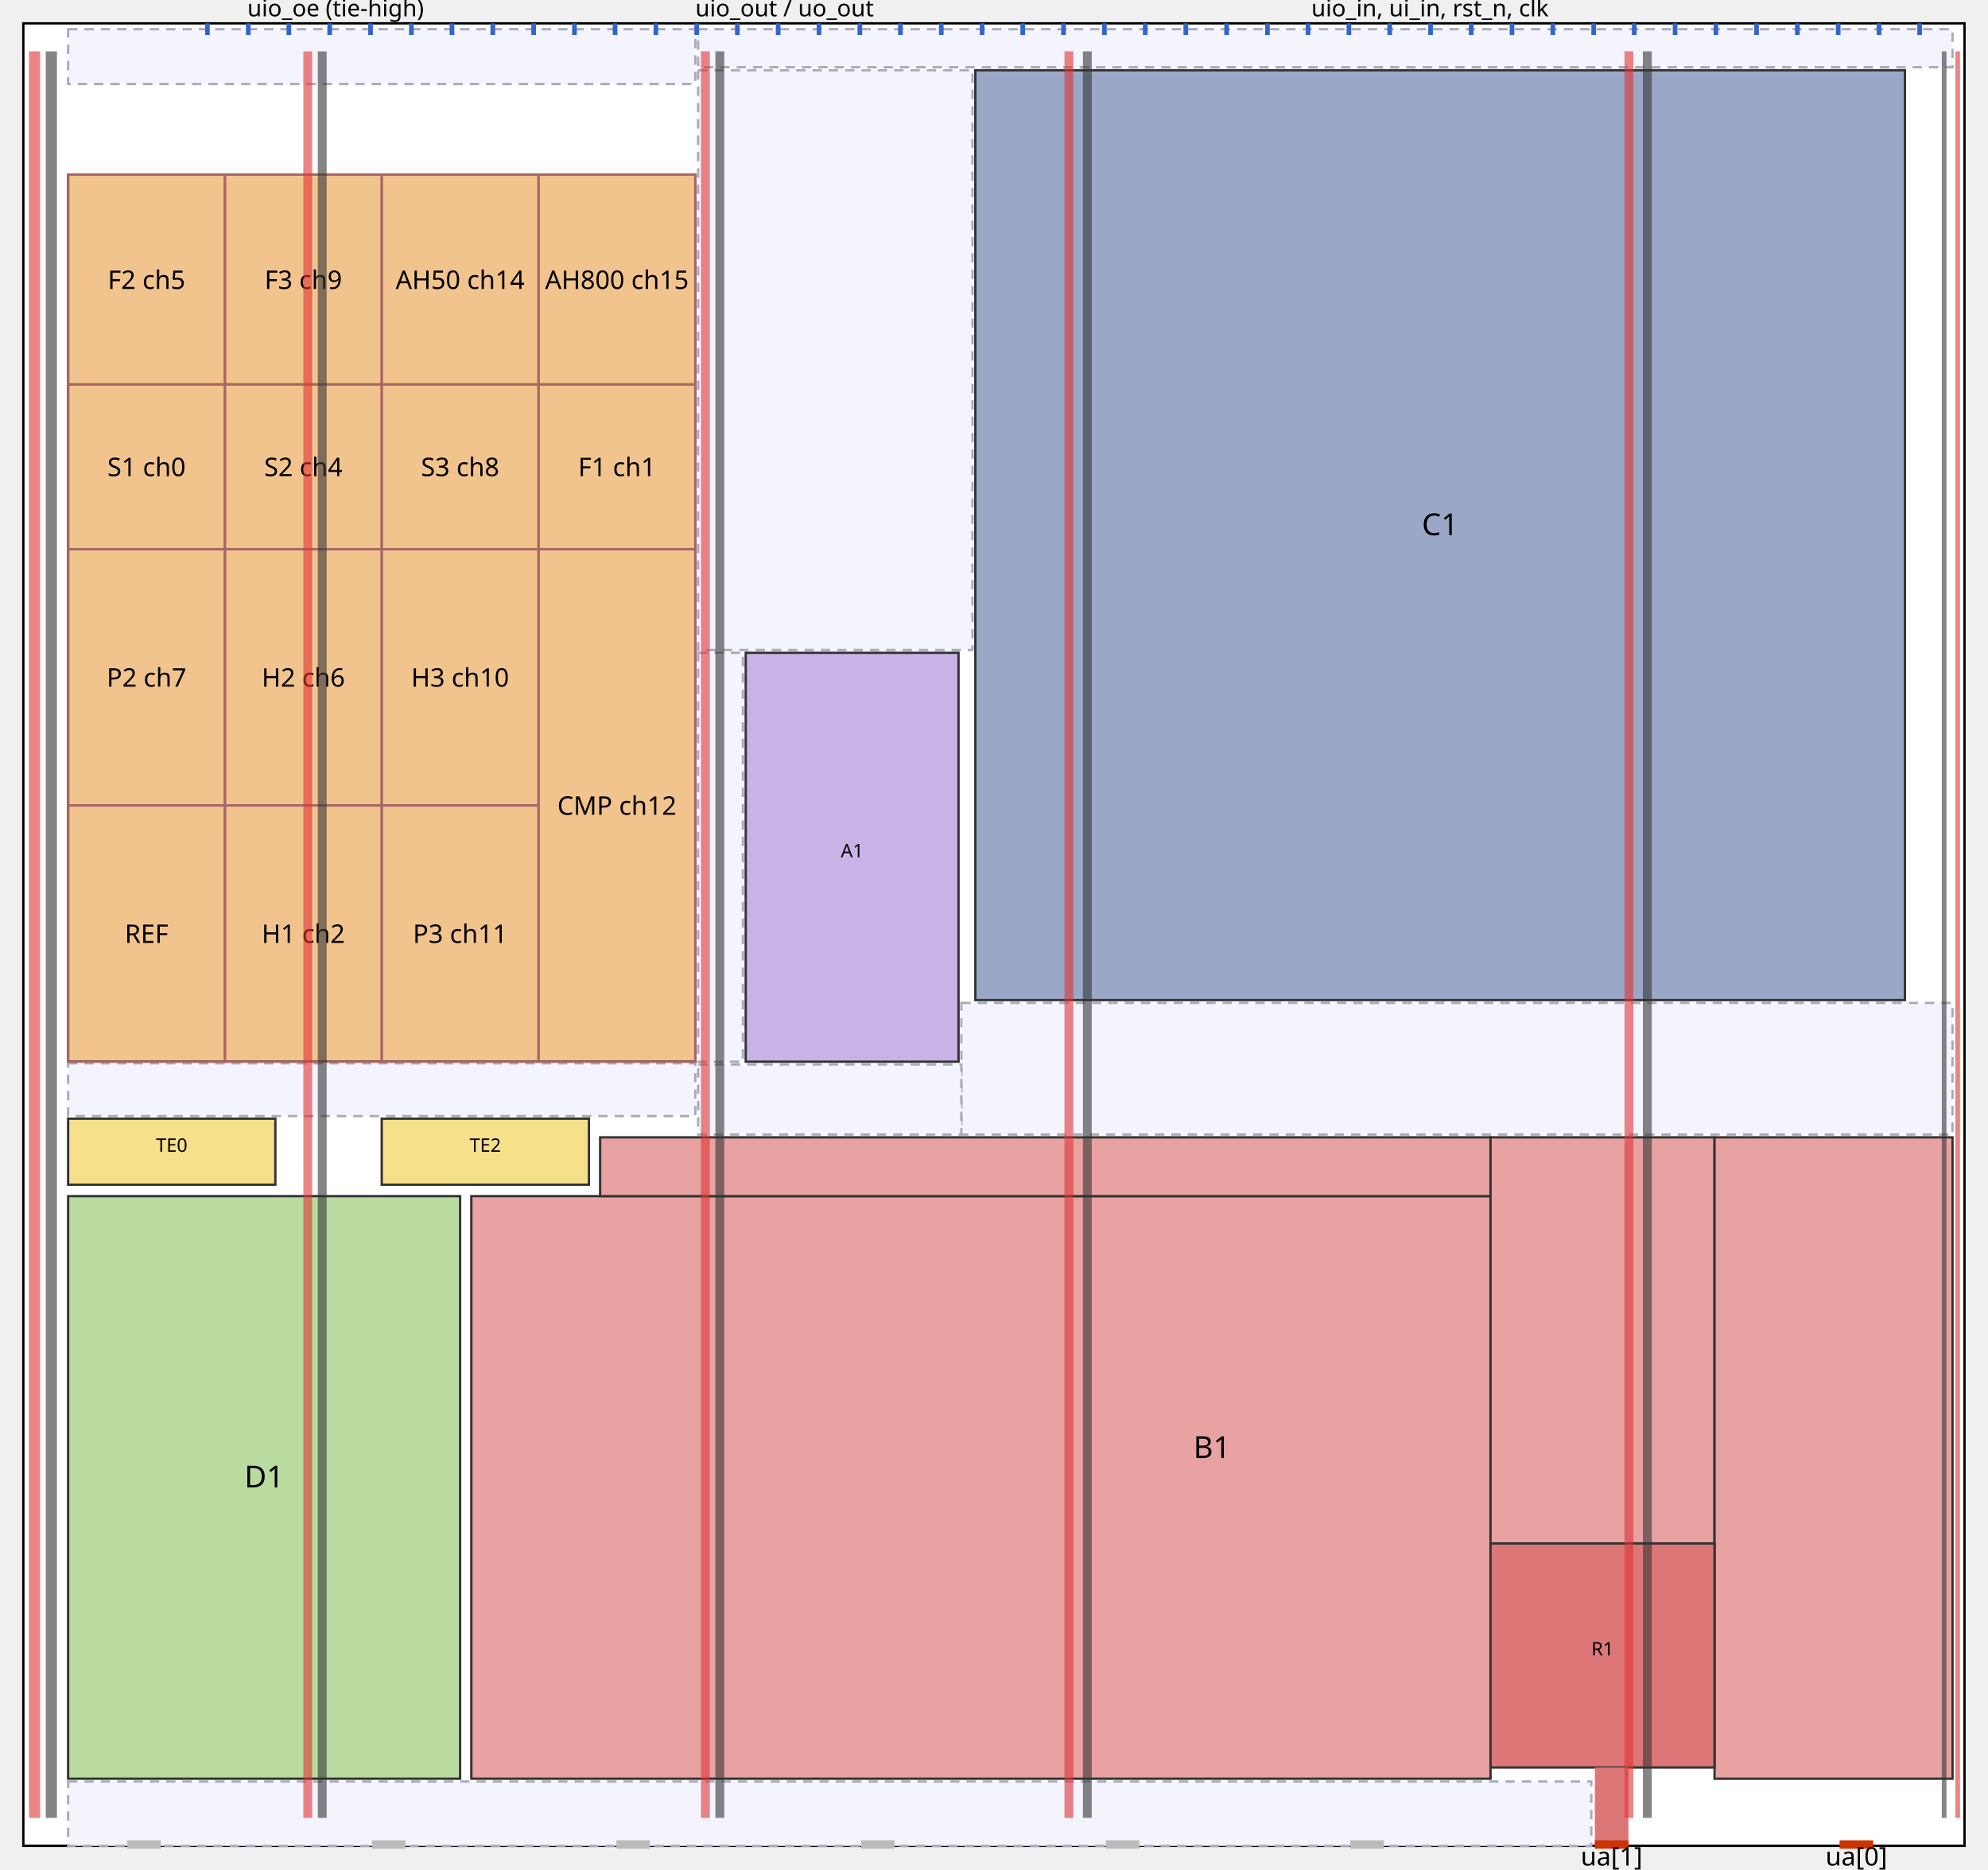
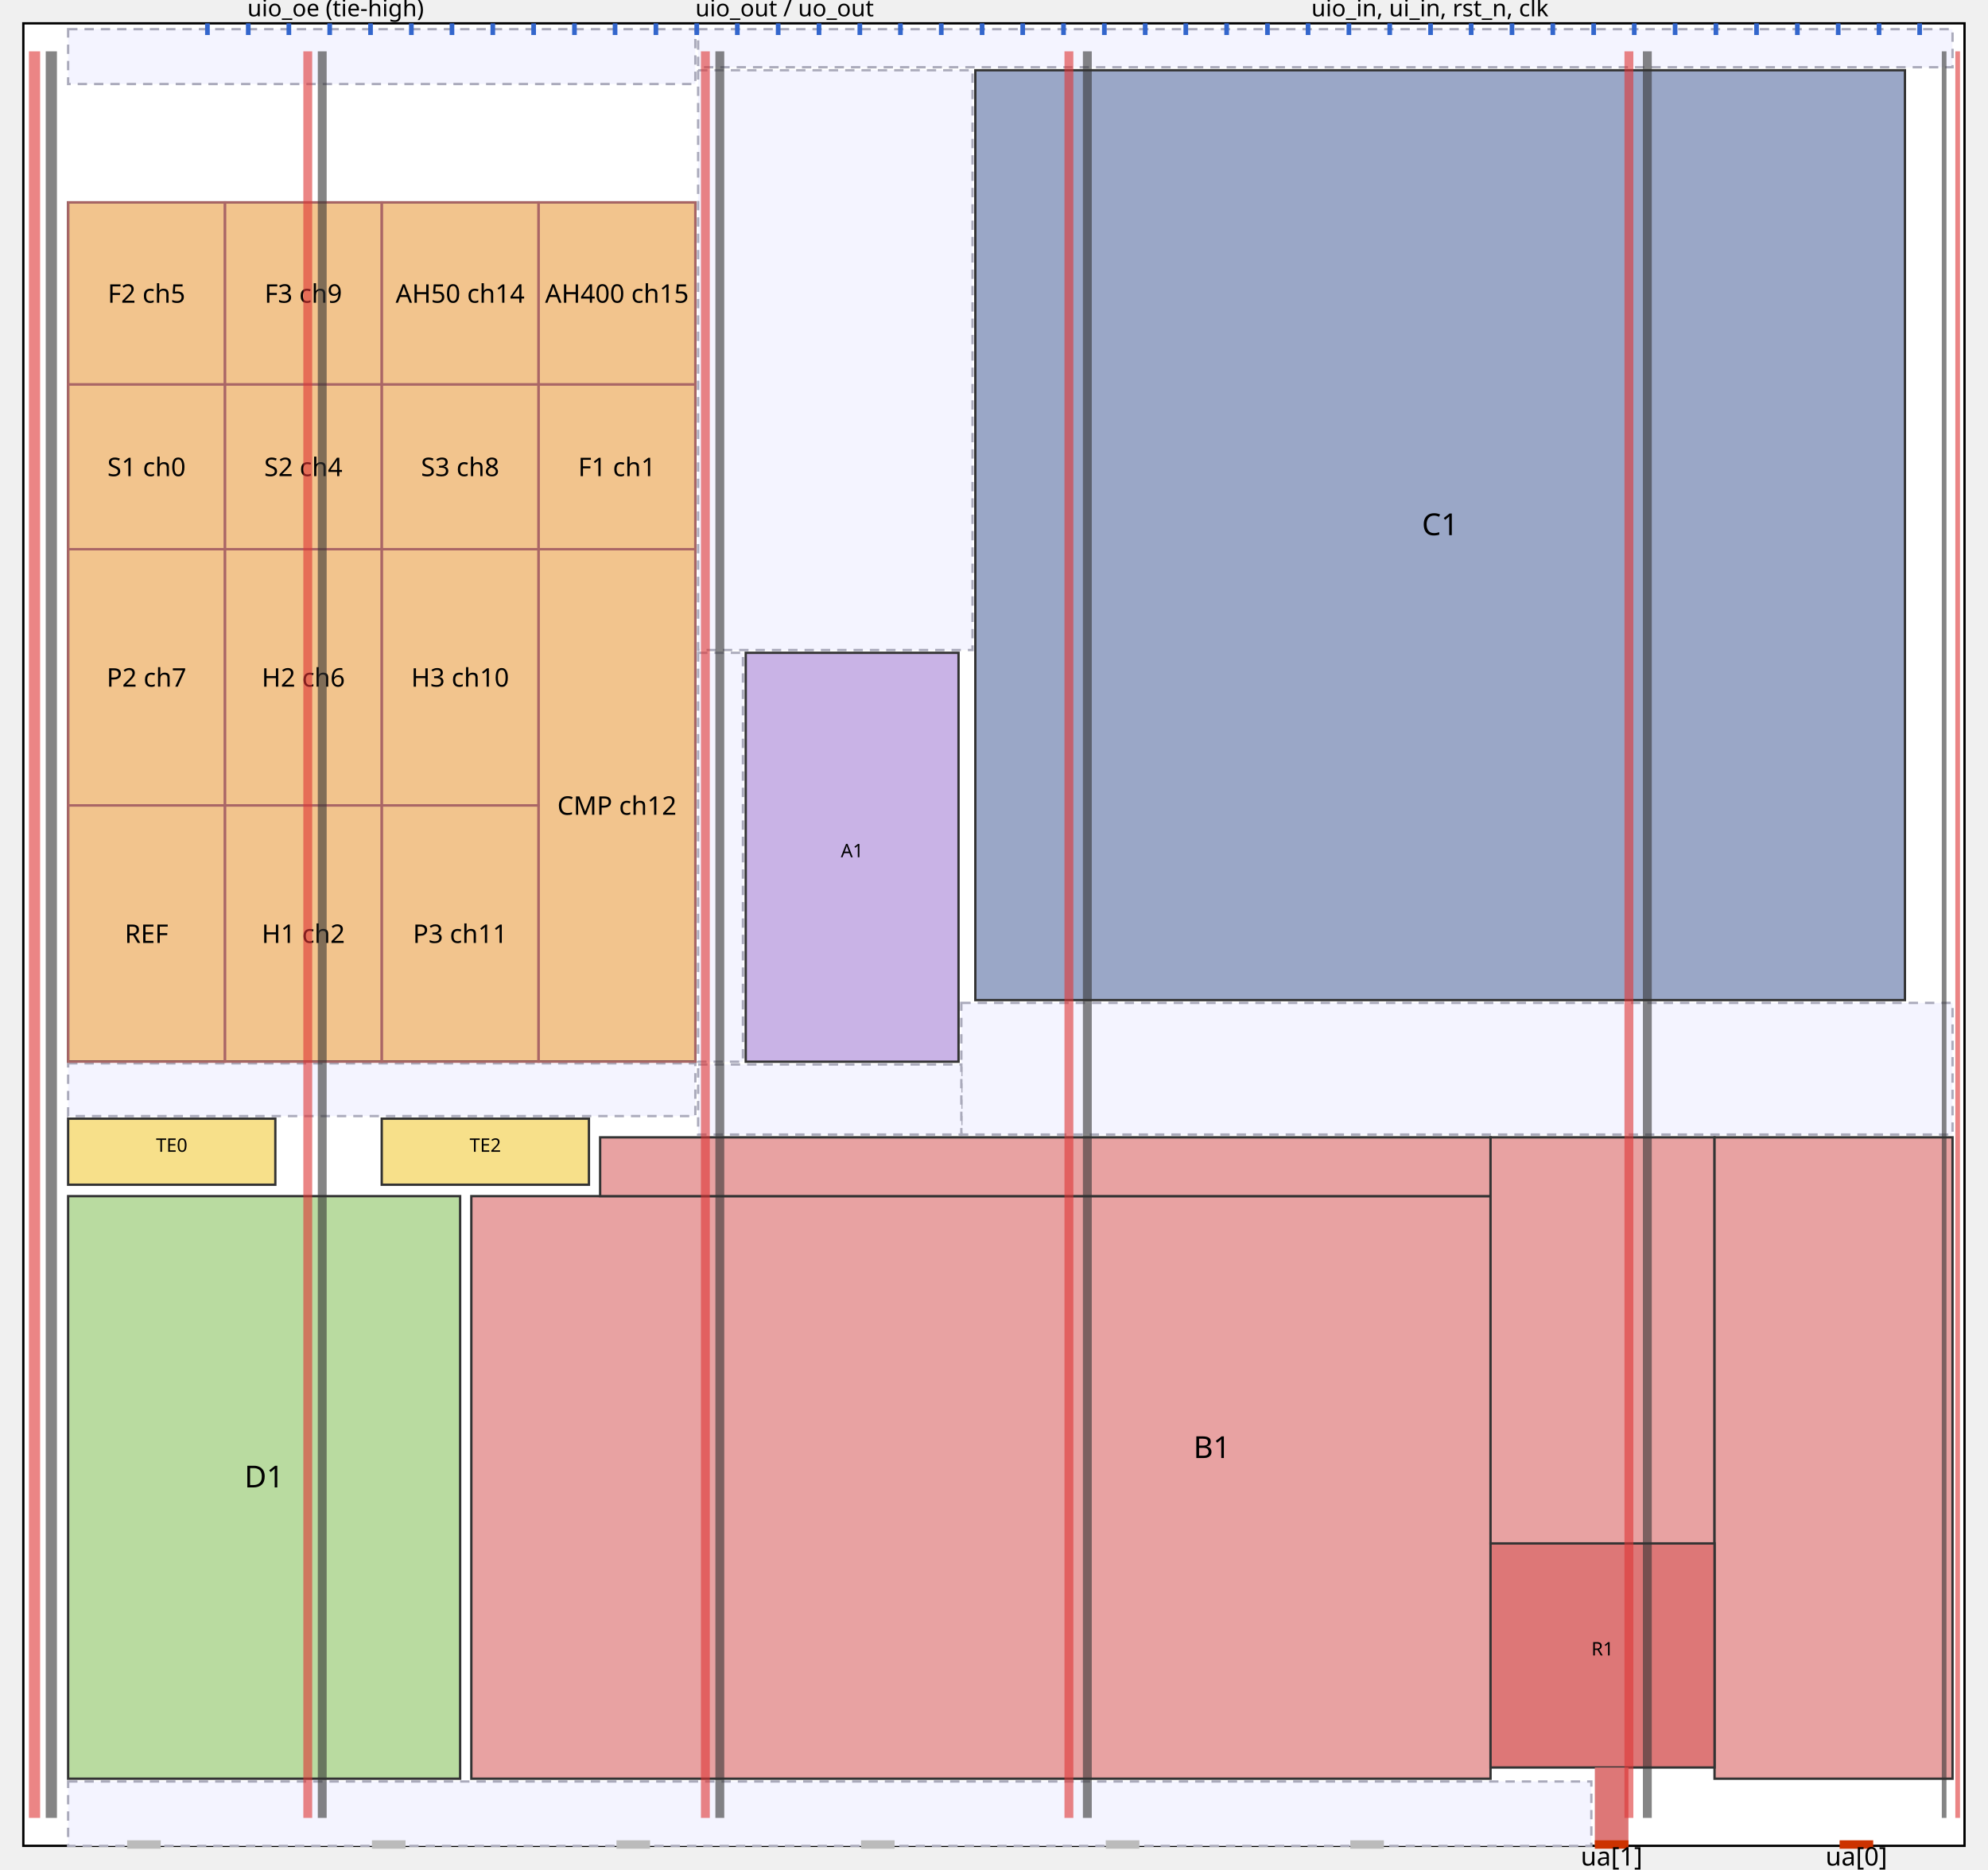
<svg xmlns="http://www.w3.org/2000/svg" width="852" height="801" viewBox="-10 -10 852 801" font-family="sans-serif">
  <rect x="0" y="0" width="831.936" height="780.864" fill="white" stroke="black" />
  <rect x="19.2" y="753.3" width="652.8" height="27.6" fill="#f4f4ff" stroke="#aab" stroke-dasharray="4 3" />
  <rect x="19.2" y="445.6" width="268.8" height="22.6" fill="#f4f4ff" stroke="#aab" stroke-dasharray="4 3" />
  <rect x="402.0" y="419.7" width="424.8" height="56.4" fill="#f4f4ff" stroke="#aab" stroke-dasharray="4 3" />
  <rect x="289.2" y="446.1" width="112.8" height="30.0" fill="#f4f4ff" stroke="#aab" stroke-dasharray="4 3" />
  <rect x="289.2" y="269.7" width="19.2" height="175.2" fill="#f4f4ff" stroke="#aab" stroke-dasharray="4 3" />
  <rect x="289.2" y="20.1" width="117.6" height="248.4" fill="#f4f4ff" stroke="#aab" stroke-dasharray="4 3" />
  <rect x="19.2" y="2.5" width="268.8" height="23.5" fill="#f4f4ff" stroke="#aab" stroke-dasharray="4 3" />
  <rect x="289.2" y="2.5" width="537.6" height="16.3" fill="#f4f4ff" stroke="#aab" stroke-dasharray="4 3" />
  <rect x="408.0" y="20.1" width="398.4" height="398.4" fill="#9aa7c7" stroke="#333" />
  <text x="607.2" y="219.3" font-size="13" text-anchor="middle">C1</text>
-   <rect x="19.2" y="64.8" width="268.8" height="380.0" fill="#f2c48d" stroke="#333" />
+   <rect x="19.2" y="76.7" width="268.8" height="368.1" fill="#f2c48d" stroke="#333" />
  <rect x="19.2" y="502.5" width="168.0" height="249.6" fill="#b9dba0" stroke="#333" />
  <text x="103.2" y="627.3" font-size="13" text-anchor="middle">D1</text>
  <rect x="192.0" y="502.5" width="436.8" height="249.6" fill="#e8a2a2" stroke="#333" />
  <rect x="247.2" y="477.3" width="381.6" height="25.2" fill="#e8a2a2" stroke="#333" />
  <rect x="628.8" y="477.3" width="96.0" height="174.0" fill="#e8a2a2" stroke="#333" />
  <rect x="724.8" y="477.3" width="102.0" height="274.8" fill="#e8a2a2" stroke="#333" />
  <text x="509.4" y="614.7" font-size="13" text-anchor="middle">B1</text>
  <rect x="628.8" y="651.3" width="96.0" height="96.0" fill="#d77" stroke="#333" />
  <text x="676.8" y="699.3" font-size="8" text-anchor="middle">R1</text>
  <rect x="309.6" y="269.7" width="91.2" height="175.2" fill="#c9b3e6" stroke="#333" />
  <text x="355.2" y="357.3" font-size="8" text-anchor="middle">A1</text>
  <rect x="19.2" y="469.3" width="88.8" height="28.3" fill="#f7e08a" stroke="#333" />
  <text x="63.6" y="483.5" font-size="8" text-anchor="middle">TE0</text>
  <rect x="153.6" y="469.3" width="88.8" height="28.3" fill="#f7e08a" stroke="#333" />
  <text x="198.0" y="483.5" font-size="8" text-anchor="middle">TE2</text>
  <rect x="673.5" y="747.3" width="14.4" height="33.6" fill="#d77" />
-   <rect x="19.2" y="64.8" width="67.2" height="89.9" fill="none" stroke="#a66" />
-   <text x="52.8" y="113.8" font-size="11" text-anchor="middle">F2 ch5</text>
-   <rect x="86.4" y="64.8" width="67.2" height="89.9" fill="none" stroke="#a66" />
-   <text x="120.0" y="113.8" font-size="11" text-anchor="middle">F3 ch9</text>
-   <rect x="153.6" y="64.8" width="67.2" height="89.9" fill="none" stroke="#a66" />
-   <text x="187.2" y="113.8" font-size="11" text-anchor="middle">AH50 ch14</text>
-   <rect x="220.8" y="64.8" width="67.2" height="89.9" fill="none" stroke="#a66" />
-   <text x="254.4" y="113.8" font-size="11" text-anchor="middle">AH800 ch15</text>
+   <rect x="19.2" y="76.7" width="67.2" height="78.0" fill="none" stroke="#a66" />
+   <text x="52.8" y="119.7" font-size="11" text-anchor="middle">F2 ch5</text>
+   <rect x="86.4" y="76.7" width="67.2" height="78.0" fill="none" stroke="#a66" />
+   <text x="120.0" y="119.7" font-size="11" text-anchor="middle">F3 ch9</text>
+   <rect x="153.6" y="76.7" width="67.2" height="78.0" fill="none" stroke="#a66" />
+   <text x="187.2" y="119.7" font-size="11" text-anchor="middle">AH50 ch14</text>
+   <rect x="220.8" y="76.7" width="67.2" height="78.0" fill="none" stroke="#a66" />
+   <text x="254.4" y="119.7" font-size="11" text-anchor="middle">AH400 ch15</text>
  <rect x="19.2" y="154.7" width="67.2" height="70.6" fill="none" stroke="#a66" />
  <text x="52.8" y="194.0" font-size="11" text-anchor="middle">S1 ch0</text>
  <rect x="86.4" y="154.7" width="67.2" height="70.6" fill="none" stroke="#a66" />
  <text x="120.0" y="194.0" font-size="11" text-anchor="middle">S2 ch4</text>
  <rect x="153.6" y="154.7" width="67.2" height="70.6" fill="none" stroke="#a66" />
  <text x="187.2" y="194.0" font-size="11" text-anchor="middle">S3 ch8</text>
  <rect x="220.8" y="154.7" width="67.2" height="70.6" fill="none" stroke="#a66" />
  <text x="254.4" y="194.0" font-size="11" text-anchor="middle">F1 ch1</text>
  <rect x="19.2" y="225.3" width="67.2" height="109.8" fill="none" stroke="#a66" />
  <text x="52.8" y="284.2" font-size="11" text-anchor="middle">P2 ch7</text>
  <rect x="86.4" y="225.3" width="67.2" height="109.8" fill="none" stroke="#a66" />
  <text x="120.0" y="284.2" font-size="11" text-anchor="middle">H2 ch6</text>
  <rect x="153.6" y="225.3" width="67.2" height="109.8" fill="none" stroke="#a66" />
  <text x="187.2" y="284.2" font-size="11" text-anchor="middle">H3 ch10</text>
  <rect x="220.8" y="225.3" width="67.2" height="219.6" fill="none" stroke="#a66" />
  <text x="254.4" y="339.1" font-size="11" text-anchor="middle">CMP ch12</text>
  <rect x="19.2" y="335.1" width="67.2" height="109.8" fill="none" stroke="#a66" />
  <text x="52.8" y="394.0" font-size="11" text-anchor="middle">REF</text>
  <rect x="86.4" y="335.1" width="67.2" height="109.8" fill="none" stroke="#a66" />
  <text x="120.0" y="394.0" font-size="11" text-anchor="middle">H1 ch2</text>
  <rect x="153.6" y="335.1" width="67.2" height="109.8" fill="none" stroke="#a66" />
  <text x="187.2" y="394.0" font-size="11" text-anchor="middle">P3 ch11</text>
  <rect x="2.4" y="12.0" width="4.8" height="756.9" fill="#d33" opacity="0.6" />
  <rect x="9.6" y="12.0" width="4.8" height="756.9" fill="#333" opacity="0.6" />
  <rect x="120.0" y="12.0" width="3.8" height="756.9" fill="#d33" opacity="0.6" />
  <rect x="126.2" y="12.0" width="3.8" height="756.9" fill="#333" opacity="0.6" />
  <rect x="290.4" y="12.0" width="3.8" height="756.9" fill="#d33" opacity="0.6" />
  <rect x="296.6" y="12.0" width="3.8" height="756.9" fill="#333" opacity="0.6" />
  <rect x="822.2" y="12.0" width="2.0" height="756.9" fill="#333" opacity="0.6" />
  <rect x="828.0" y="12.0" width="2.0" height="756.9" fill="#d33" opacity="0.6" />
  <rect x="446.2" y="12.0" width="3.8" height="756.9" fill="#d33" opacity="0.6" />
  <rect x="454.1" y="12.0" width="3.8" height="756.9" fill="#333" opacity="0.6" />
  <rect x="686.2" y="12.0" width="3.8" height="756.9" fill="#d33" opacity="0.6" />
  <rect x="694.1" y="12.0" width="3.8" height="756.9" fill="#333" opacity="0.6" />
  <rect x="200.2" y="0.0" width="2" height="5" fill="#36c" />
  <rect x="182.7" y="0.0" width="2" height="5" fill="#36c" />
  <rect x="165.3" y="0.0" width="2" height="5" fill="#36c" />
  <rect x="147.8" y="0.0" width="2" height="5" fill="#36c" />
  <rect x="130.3" y="0.0" width="2" height="5" fill="#36c" />
  <rect x="112.8" y="0.0" width="2" height="5" fill="#36c" />
  <rect x="95.4" y="0.0" width="2" height="5" fill="#36c" />
  <rect x="77.9" y="0.0" width="2" height="5" fill="#36c" />
  <rect x="340.0" y="0.0" width="2" height="5" fill="#36c" />
  <rect x="322.5" y="0.0" width="2" height="5" fill="#36c" />
  <rect x="305.0" y="0.0" width="2" height="5" fill="#36c" />
  <rect x="287.6" y="0.0" width="2" height="5" fill="#36c" />
  <rect x="270.1" y="0.0" width="2" height="5" fill="#36c" />
  <rect x="252.6" y="0.0" width="2" height="5" fill="#36c" />
  <rect x="235.2" y="0.0" width="2" height="5" fill="#36c" />
  <rect x="217.7" y="0.0" width="2" height="5" fill="#36c" />
  <rect x="479.8" y="0.0" width="2" height="5" fill="#36c" />
  <rect x="462.3" y="0.0" width="2" height="5" fill="#36c" />
  <rect x="444.8" y="0.0" width="2" height="5" fill="#36c" />
  <rect x="427.3" y="0.0" width="2" height="5" fill="#36c" />
  <rect x="409.9" y="0.0" width="2" height="5" fill="#36c" />
  <rect x="392.4" y="0.0" width="2" height="5" fill="#36c" />
  <rect x="374.9" y="0.0" width="2" height="5" fill="#36c" />
  <rect x="357.5" y="0.0" width="2" height="5" fill="#36c" />
  <rect x="619.5" y="0.0" width="2" height="5" fill="#36c" />
  <rect x="602.1" y="0.0" width="2" height="5" fill="#36c" />
  <rect x="584.6" y="0.0" width="2" height="5" fill="#36c" />
  <rect x="567.1" y="0.0" width="2" height="5" fill="#36c" />
  <rect x="549.6" y="0.0" width="2" height="5" fill="#36c" />
  <rect x="532.2" y="0.0" width="2" height="5" fill="#36c" />
  <rect x="514.7" y="0.0" width="2" height="5" fill="#36c" />
  <rect x="497.2" y="0.0" width="2" height="5" fill="#36c" />
  <rect x="759.3" y="0.0" width="2" height="5" fill="#36c" />
  <rect x="741.8" y="0.0" width="2" height="5" fill="#36c" />
  <rect x="724.4" y="0.0" width="2" height="5" fill="#36c" />
  <rect x="706.9" y="0.0" width="2" height="5" fill="#36c" />
  <rect x="689.4" y="0.0" width="2" height="5" fill="#36c" />
  <rect x="672.0" y="0.0" width="2" height="5" fill="#36c" />
  <rect x="654.5" y="0.0" width="2" height="5" fill="#36c" />
  <rect x="637.0" y="0.0" width="2" height="5" fill="#36c" />
  <rect x="776.8" y="0.0" width="2" height="5" fill="#36c" />
  <rect x="794.3" y="0.0" width="2" height="5" fill="#36c" />
  <rect x="811.7" y="0.0" width="2" height="5" fill="#36c" />
  <rect x="778.4" y="778.5" width="14.4" height="3.6" fill="#c30" />
  <text x="785.6" y="789.3" font-size="11" text-anchor="middle">ua[0]</text>
  <rect x="673.5" y="778.5" width="14.4" height="3.6" fill="#c30" />
  <text x="680.7" y="789.3" font-size="11" text-anchor="middle">ua[1]</text>
  <rect x="568.7" y="778.5" width="14.4" height="3.6" fill="#bbb" />
  <rect x="463.9" y="778.5" width="14.4" height="3.6" fill="#bbb" />
  <rect x="359.0" y="778.5" width="14.4" height="3.6" fill="#bbb" />
  <rect x="254.2" y="778.5" width="14.4" height="3.6" fill="#bbb" />
  <rect x="149.4" y="778.5" width="14.4" height="3.6" fill="#bbb" />
  <rect x="44.5" y="778.5" width="14.4" height="3.6" fill="#bbb" />
  <text x="96.0" y="-3.0" font-size="10">uio_oe (tie-high)</text>
  <text x="288.0" y="-3.0" font-size="10">uio_out / uo_out</text>
  <text x="552.0" y="-3.0" font-size="10">uio_in, ui_in, rst_n, clk</text>
</svg>
